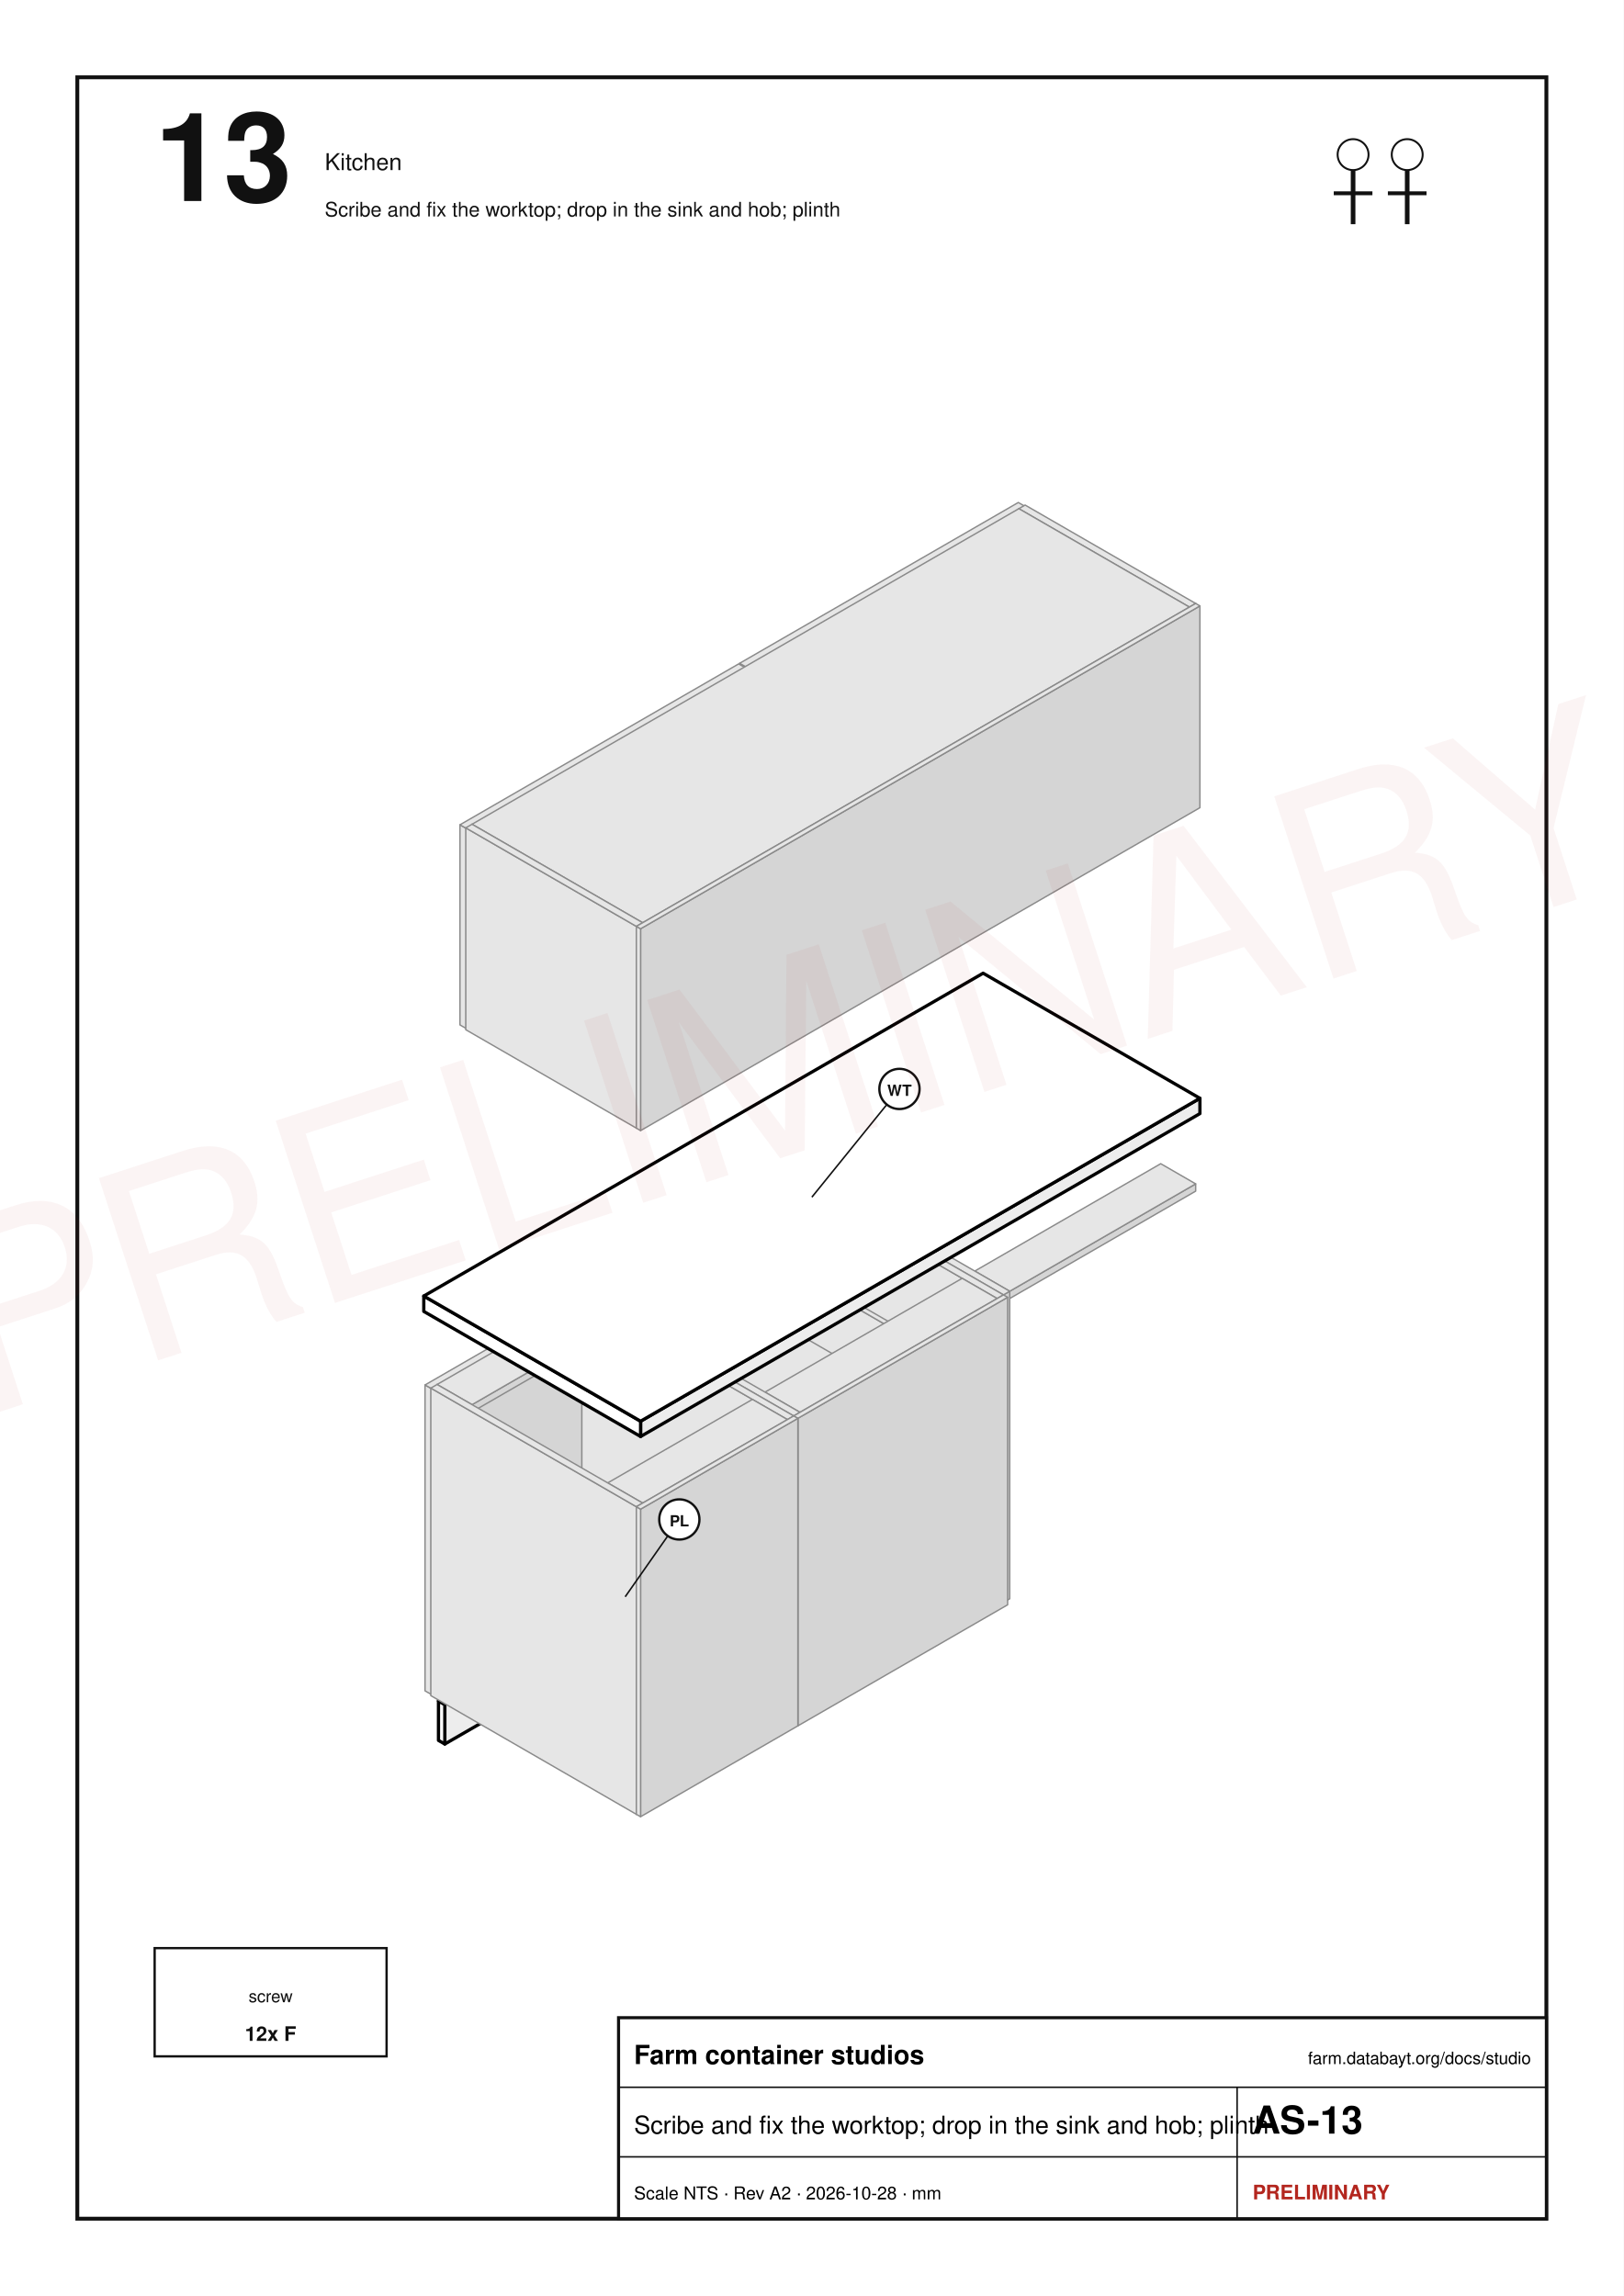
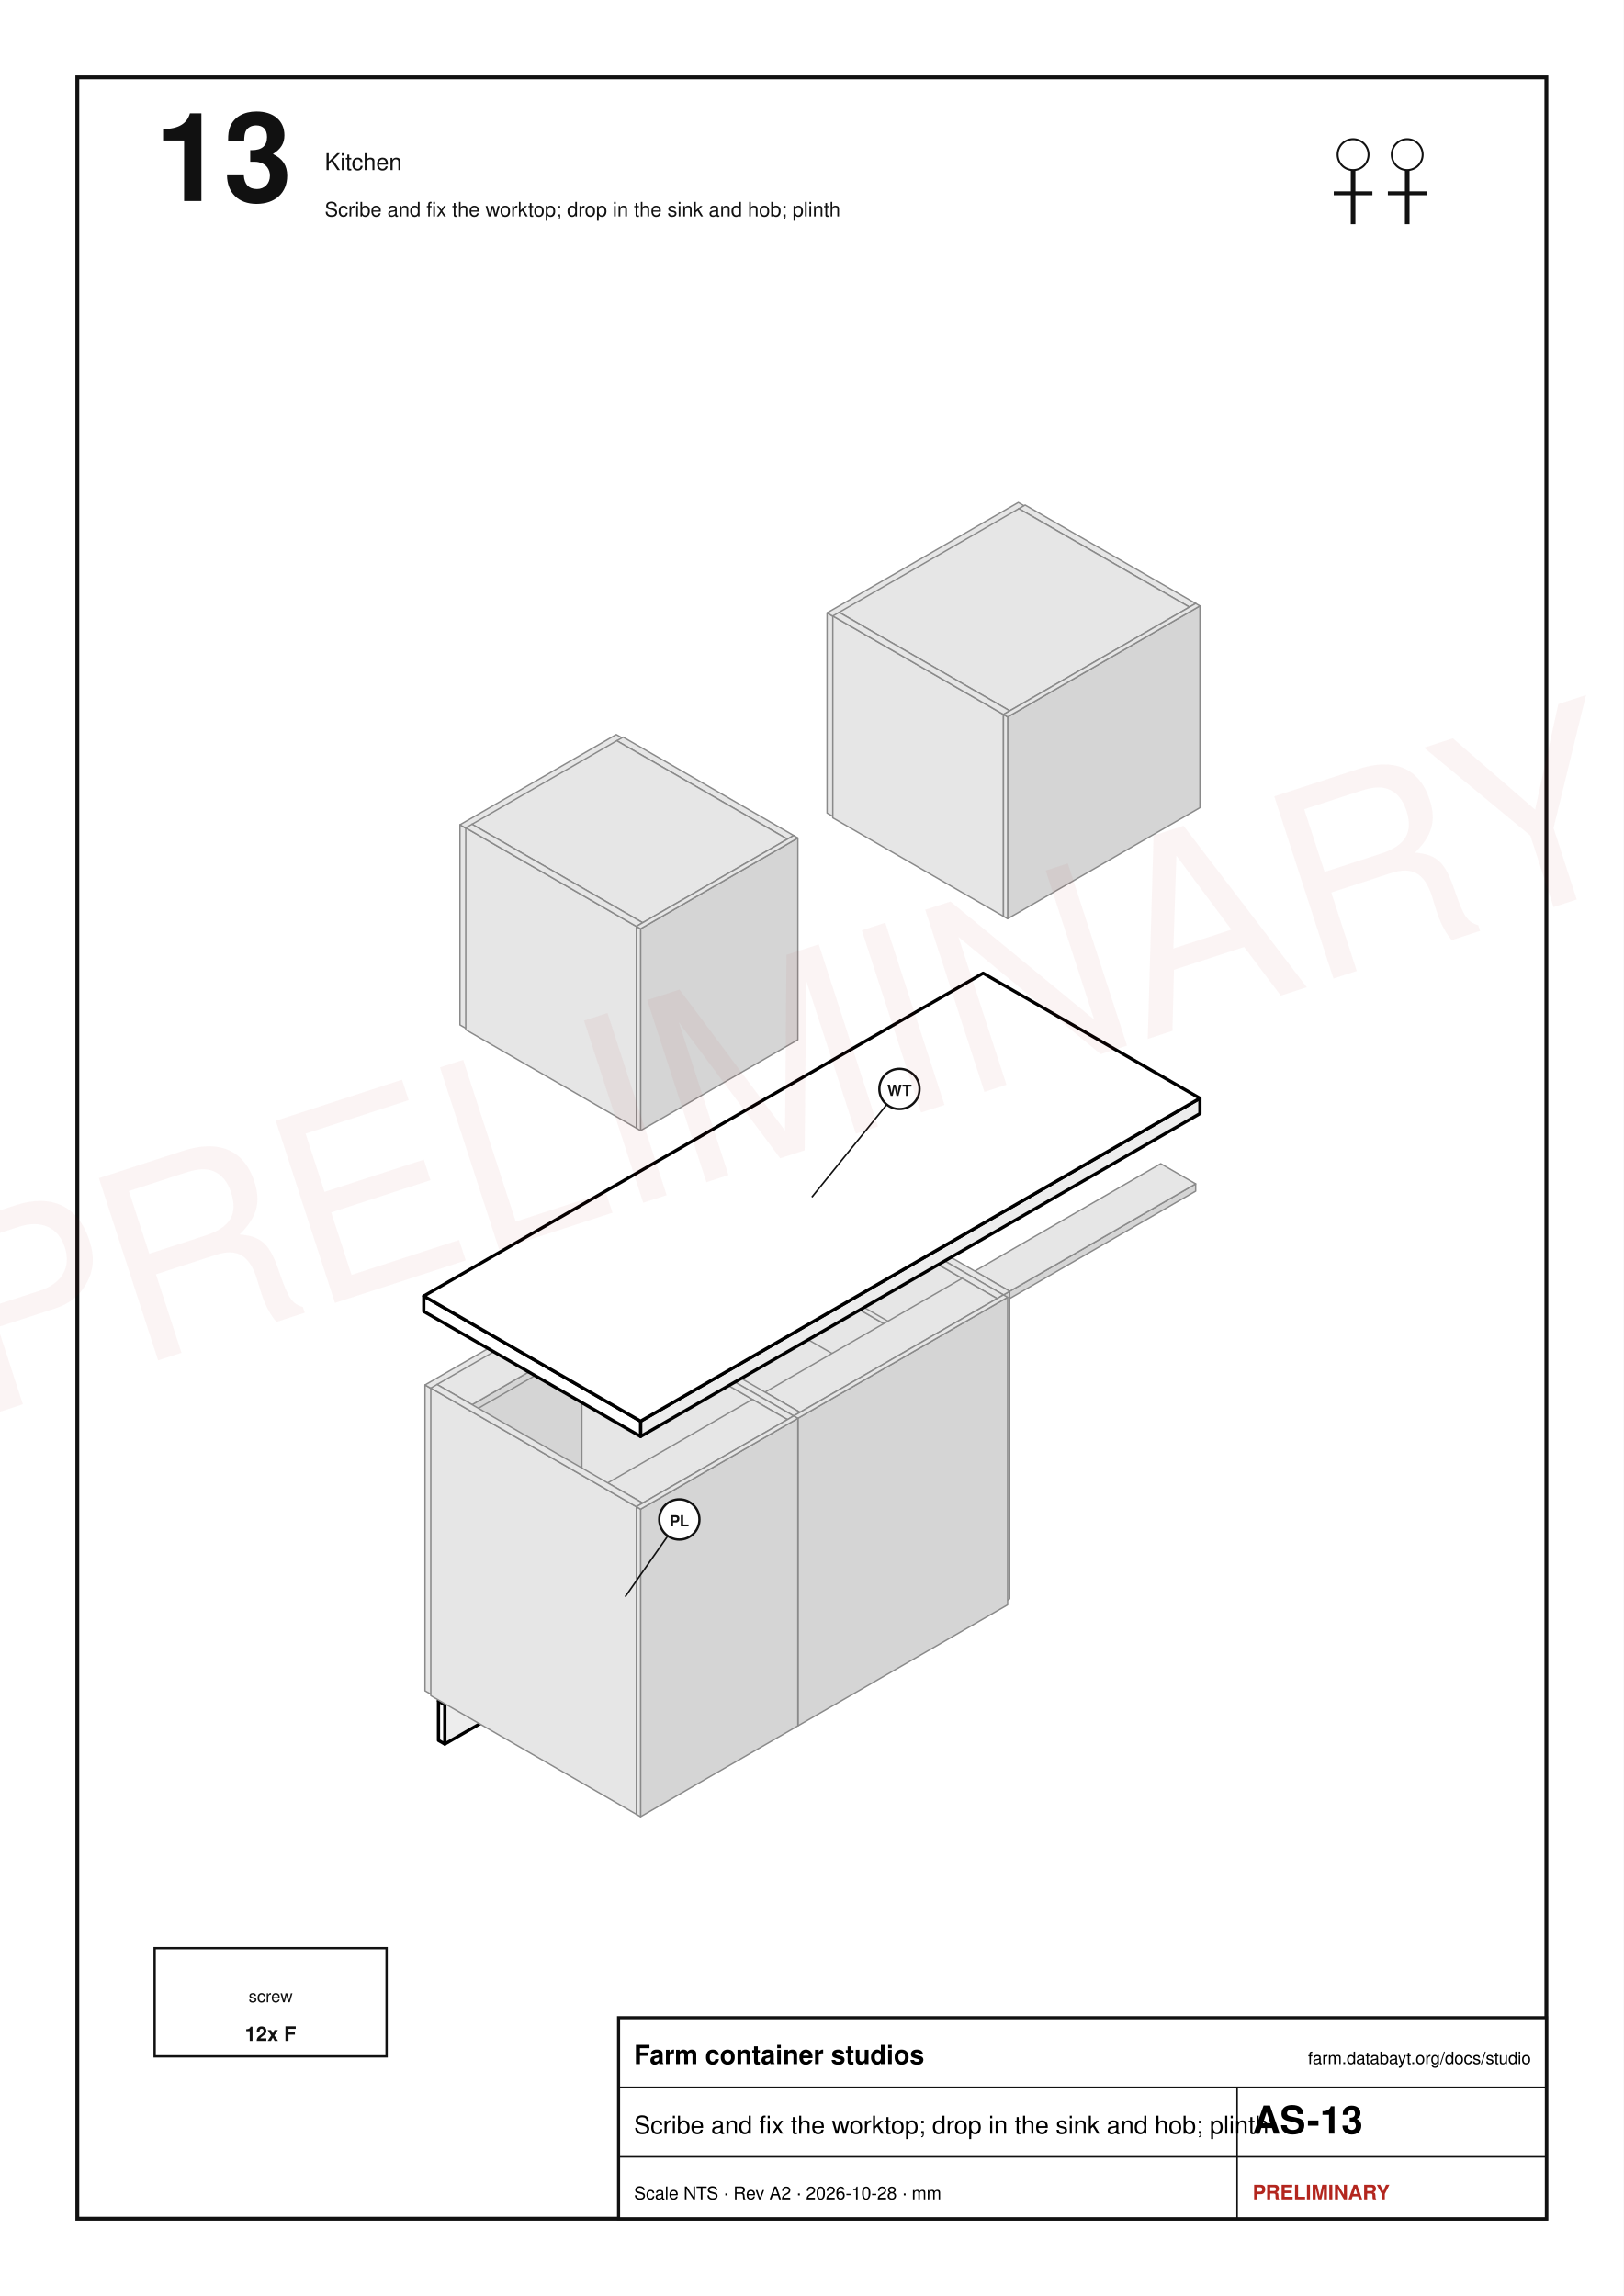
<svg xmlns="http://www.w3.org/2000/svg" width="210mm" height="297mm" viewBox="0 0 210 297" font-family="Helvetica, Arial, sans-serif">
  <rect x="0" y="0" width="210" height="297" fill="#fff" />
  <rect x="10" y="10" width="190" height="277" fill="none" stroke="#111" stroke-width="0.5" />
  <text x="20" y="26" font-size="16" text-anchor="start" font-weight="bold" fill="#111">13</text>
  <text x="42" y="22" font-size="3" text-anchor="start" font-weight="normal" fill="#111">Kitchen</text>
  <text x="42" y="28" font-size="2.6" text-anchor="start" font-weight="normal" fill="#111">Scribe and fix the worktop; drop in the sink and hob; plinth</text>
  <circle cx="175" cy="20" r="2" fill="none" stroke="#111" stroke-width="0.25" />
  <line x1="175" y1="22" x2="175" y2="29" stroke="#111" stroke-width="0.6" />
  <line x1="172.5" y1="25" x2="177.5" y2="25" stroke="#111" stroke-width="0.5" />
  <circle cx="182" cy="20" r="2" fill="none" stroke="#111" stroke-width="0.25" />
  <line x1="182" y1="22" x2="182" y2="29" stroke="#111" stroke-width="0.6" />
  <line x1="179.5" y1="25" x2="184.5" y2="25" stroke="#111" stroke-width="0.5" />
  <polygon points="103.12,191.89 76.13,207.47 76.13,187.74 103.12,172.16" fill="#d5d5d5" stroke="#8a8a8a" stroke-width="0.18" stroke-linejoin="round" />
  <polygon points="75.32,207 76.13,207.47 76.13,187.74 75.32,187.27" fill="#e6e6e6" stroke="#8a8a8a" stroke-width="0.18" stroke-linejoin="round" />
  <polygon points="102.31,171.69 103.12,172.16 76.13,187.74 75.32,187.27" fill="#e6e6e6" stroke="#8a8a8a" stroke-width="0.18" stroke-linejoin="round" />
  <polygon points="132.58,141.34 108.53,155.23 108.53,154.29 132.58,140.4" fill="#d5d5d5" stroke="#8a8a8a" stroke-width="0.18" stroke-linejoin="round" />
  <polygon points="104.01,152.62 108.53,155.23 108.53,154.29 104.01,151.68" fill="#e6e6e6" stroke="#8a8a8a" stroke-width="0.18" stroke-linejoin="round" />
  <polygon points="128.06,137.79 132.58,140.4 108.53,154.29 104.01,151.68" fill="#e6e6e6" stroke="#8a8a8a" stroke-width="0.18" stroke-linejoin="round" />
  <polygon points="103.12,172 76.13,187.58 76.13,167.85 103.12,152.26" fill="#d5d5d5" stroke="#8a8a8a" stroke-width="0.18" stroke-linejoin="round" />
  <polygon points="75.32,187.11 76.13,187.58 76.13,167.85 75.32,167.38" fill="#e6e6e6" stroke="#8a8a8a" stroke-width="0.18" stroke-linejoin="round" />
  <polygon points="102.31,151.79 103.12,152.26 76.13,167.85 75.32,167.38" fill="#e6e6e6" stroke="#8a8a8a" stroke-width="0.18" stroke-linejoin="round" />
  <polygon points="154.64,154.08 130.59,167.97 130.59,167.03 154.64,153.14" fill="#d5d5d5" stroke="#8a8a8a" stroke-width="0.18" stroke-linejoin="round" />
  <polygon points="126.07,165.36 130.59,167.97 130.59,167.03 126.07,164.42" fill="#e6e6e6" stroke="#8a8a8a" stroke-width="0.18" stroke-linejoin="round" />
  <polygon points="150.12,150.53 154.64,153.14 130.59,167.03 126.07,164.42" fill="#e6e6e6" stroke="#8a8a8a" stroke-width="0.18" stroke-linejoin="round" />
  <polygon points="130.59,206.81 129.78,207.28 129.78,167.5 130.59,167.03" fill="#d5d5d5" stroke="#8a8a8a" stroke-width="0.18" stroke-linejoin="round" />
  <polygon points="103.19,191.93 129.78,207.28 129.78,167.5 103.19,152.15" fill="#e6e6e6" stroke="#8a8a8a" stroke-width="0.18" stroke-linejoin="round" />
  <polygon points="104.01,151.68 130.59,167.03 129.78,167.5 103.19,152.15" fill="#e6e6e6" stroke="#8a8a8a" stroke-width="0.18" stroke-linejoin="round" />
  <polygon points="76,207.53 55.79,219.19 55.79,179.62 76,167.95" fill="#d5d5d5" stroke="#8a8a8a" stroke-width="0.18" stroke-linejoin="round" />
  <polygon points="54.97,218.72 55.79,219.19 55.79,179.62 54.97,179.15" fill="#e6e6e6" stroke="#8a8a8a" stroke-width="0.18" stroke-linejoin="round" />
  <polygon points="75.18,167.48 76,167.95 55.79,179.62 54.97,179.15" fill="#e6e6e6" stroke="#8a8a8a" stroke-width="0.18" stroke-linejoin="round" />
  <polygon points="105,198.19 57.53,225.6 57.53,220.49 105,193.08" fill="#ededed" stroke="#000" stroke-width="0.42" stroke-linejoin="round" />
  <polygon points="56.71,225.13 57.53,225.6 57.53,220.49 56.71,220.02" fill="#ffffff" stroke="#000" stroke-width="0.42" stroke-linejoin="round" />
  <polygon points="104.19,192.61 105,193.08 57.53,220.49 56.71,220.02" fill="#ffffff" stroke="#000" stroke-width="0.42" stroke-linejoin="round" />
  <polygon points="129.78,207.28 128.96,207.75 128.96,167.97 129.78,167.5" fill="#d5d5d5" stroke="#8a8a8a" stroke-width="0.18" stroke-linejoin="round" />
  <polygon points="102.38,192.4 128.96,207.75 128.96,167.97 102.38,152.62" fill="#e6e6e6" stroke="#8a8a8a" stroke-width="0.18" stroke-linejoin="round" />
  <polygon points="103.19,152.15 129.78,167.5 128.96,167.97 102.38,152.62" fill="#e6e6e6" stroke="#8a8a8a" stroke-width="0.18" stroke-linejoin="round" />
  <polygon points="128.96,207.75 103.46,222.47 103.46,221.53 128.96,206.81" fill="#d5d5d5" stroke="#8a8a8a" stroke-width="0.18" stroke-linejoin="round" />
  <polygon points="76.88,207.12 103.46,222.47 103.46,221.53 76.88,206.18" fill="#e6e6e6" stroke="#8a8a8a" stroke-width="0.18" stroke-linejoin="round" />
  <polygon points="102.38,191.46 128.96,206.81 103.46,221.53 76.88,206.18" fill="#e6e6e6" stroke="#8a8a8a" stroke-width="0.18" stroke-linejoin="round" />
  <polygon points="127.47,206.44 126.93,206.76 126.93,198.4 127.47,198.09" fill="#d5d5d5" stroke="#8a8a8a" stroke-width="0.18" stroke-linejoin="round" />
  <polygon points="101.34,191.98 126.93,206.76 126.93,198.4 101.34,183.63" fill="#e6e6e6" stroke="#8a8a8a" stroke-width="0.18" stroke-linejoin="round" />
  <polygon points="101.88,183.31 127.47,198.09 126.93,198.4 101.34,183.63" fill="#e6e6e6" stroke="#8a8a8a" stroke-width="0.18" stroke-linejoin="round" />
  <polygon points="126.39,206.44 103.15,219.86 103.15,219.23 126.39,205.82" fill="#d5d5d5" stroke="#8a8a8a" stroke-width="0.18" stroke-linejoin="round" />
  <polygon points="78.1,205.4 103.15,219.86 103.15,219.23 78.1,204.77" fill="#e6e6e6" stroke="#8a8a8a" stroke-width="0.18" stroke-linejoin="round" />
  <polygon points="101.34,191.35 126.39,205.82 103.15,219.23 78.1,204.77" fill="#e6e6e6" stroke="#8a8a8a" stroke-width="0.18" stroke-linejoin="round" />
  <polygon points="127.47,186.55 126.93,186.86 126.93,178.51 127.47,178.2" fill="#d5d5d5" stroke="#8a8a8a" stroke-width="0.18" stroke-linejoin="round" />
  <polygon points="101.34,172.09 126.93,186.86 126.93,178.51 101.34,163.74" fill="#e6e6e6" stroke="#8a8a8a" stroke-width="0.18" stroke-linejoin="round" />
  <polygon points="101.88,163.42 127.47,178.2 126.93,178.51 101.34,163.74" fill="#e6e6e6" stroke="#8a8a8a" stroke-width="0.18" stroke-linejoin="round" />
  <polygon points="126.39,186.55 103.15,199.97 103.15,199.34 126.39,185.93" fill="#d5d5d5" stroke="#8a8a8a" stroke-width="0.18" stroke-linejoin="round" />
  <polygon points="78.1,185.51 103.15,199.97 103.15,199.34 78.1,184.88" fill="#e6e6e6" stroke="#8a8a8a" stroke-width="0.18" stroke-linejoin="round" />
  <polygon points="101.34,171.46 126.39,185.93 103.15,199.34 78.1,184.88" fill="#e6e6e6" stroke="#8a8a8a" stroke-width="0.18" stroke-linejoin="round" />
  <polygon points="126.93,206.76 103.69,220.17 103.69,211.82 126.93,198.4" fill="#d5d5d5" stroke="#8a8a8a" stroke-width="0.18" stroke-linejoin="round" />
  <polygon points="103.15,219.86 103.69,220.17 103.69,211.82 103.15,211.51" fill="#e6e6e6" stroke="#8a8a8a" stroke-width="0.18" stroke-linejoin="round" />
  <polygon points="126.39,198.09 126.93,198.4 103.69,211.82 103.15,211.51" fill="#e6e6e6" stroke="#8a8a8a" stroke-width="0.18" stroke-linejoin="round" />
  <polygon points="106.9,156.17 81.4,170.89 81.4,169.95 106.9,155.23" fill="#d5d5d5" stroke="#8a8a8a" stroke-width="0.18" stroke-linejoin="round" />
  <polygon points="76.88,168.28 81.4,170.89 81.4,169.95 76.88,167.34" fill="#e6e6e6" stroke="#8a8a8a" stroke-width="0.18" stroke-linejoin="round" />
  <polygon points="102.38,152.62 106.9,155.23 81.4,169.95 76.88,167.34" fill="#e6e6e6" stroke="#8a8a8a" stroke-width="0.18" stroke-linejoin="round" />
  <polygon points="126.93,186.86 103.69,200.28 103.69,191.93 126.93,178.51" fill="#d5d5d5" stroke="#8a8a8a" stroke-width="0.18" stroke-linejoin="round" />
  <polygon points="103.15,199.97 103.69,200.28 103.69,191.93 103.15,191.62" fill="#e6e6e6" stroke="#8a8a8a" stroke-width="0.18" stroke-linejoin="round" />
  <polygon points="126.39,178.2 126.93,178.51 103.69,191.93 103.15,191.62" fill="#e6e6e6" stroke="#8a8a8a" stroke-width="0.18" stroke-linejoin="round" />
  <polygon points="103.69,220.17 103.15,220.49 103.15,212.13 103.69,211.82" fill="#d5d5d5" stroke="#8a8a8a" stroke-width="0.18" stroke-linejoin="round" />
  <polygon points="77.56,205.71 103.15,220.49 103.15,212.13 77.56,197.36" fill="#e6e6e6" stroke="#8a8a8a" stroke-width="0.18" stroke-linejoin="round" />
  <polygon points="78.1,197.05 103.69,211.82 103.15,212.13 77.56,197.36" fill="#e6e6e6" stroke="#8a8a8a" stroke-width="0.18" stroke-linejoin="round" />
  <polygon points="103.69,200.28 103.15,200.6 103.15,192.24 103.69,191.93" fill="#d5d5d5" stroke="#8a8a8a" stroke-width="0.18" stroke-linejoin="round" />
  <polygon points="77.56,185.82 103.15,200.6 103.15,192.24 77.56,177.47" fill="#e6e6e6" stroke="#8a8a8a" stroke-width="0.18" stroke-linejoin="round" />
  <polygon points="78.1,177.15 103.69,191.93 103.15,192.24 77.56,177.47" fill="#e6e6e6" stroke="#8a8a8a" stroke-width="0.18" stroke-linejoin="round" />
  <polygon points="128.96,168.91 103.46,183.63 103.46,182.69 128.96,167.97" fill="#d5d5d5" stroke="#8a8a8a" stroke-width="0.18" stroke-linejoin="round" />
  <polygon points="98.94,181.02 103.46,183.63 103.46,182.69 98.94,180.08" fill="#e6e6e6" stroke="#8a8a8a" stroke-width="0.18" stroke-linejoin="round" />
  <polygon points="124.44,165.36 128.96,167.97 103.46,182.69 98.94,180.08" fill="#e6e6e6" stroke="#8a8a8a" stroke-width="0.18" stroke-linejoin="round" />
  <polygon points="103.46,222.47 102.65,222.94 102.65,183.16 103.46,182.69" fill="#d5d5d5" stroke="#8a8a8a" stroke-width="0.18" stroke-linejoin="round" />
  <polygon points="76.06,207.59 102.65,222.94 102.65,183.16 76.06,167.81" fill="#e6e6e6" stroke="#8a8a8a" stroke-width="0.18" stroke-linejoin="round" />
  <polygon points="76.88,167.34 103.46,182.69 102.65,183.16 76.06,167.81" fill="#e6e6e6" stroke="#8a8a8a" stroke-width="0.18" stroke-linejoin="round" />
  <polygon points="130.32,207.59 103.19,223.25 103.19,183.47 130.32,167.81" fill="#d5d5d5" stroke="#8a8a8a" stroke-width="0.18" stroke-linejoin="round" />
  <polygon points="102.65,222.94 103.19,223.25 103.19,183.47 102.65,183.16" fill="#e6e6e6" stroke="#8a8a8a" stroke-width="0.18" stroke-linejoin="round" />
  <polygon points="129.78,167.5 130.32,167.81 103.19,183.47 102.65,183.16" fill="#e6e6e6" stroke="#8a8a8a" stroke-width="0.18" stroke-linejoin="round" />
  <polygon points="102.65,222.94 101.84,223.41 101.84,183.63 102.65,183.16" fill="#d5d5d5" stroke="#8a8a8a" stroke-width="0.18" stroke-linejoin="round" />
  <polygon points="75.25,208.06 101.84,223.41 101.84,183.63 75.25,168.28" fill="#e6e6e6" stroke="#8a8a8a" stroke-width="0.18" stroke-linejoin="round" />
  <polygon points="76.06,167.81 102.65,183.16 101.84,183.63 75.25,168.28" fill="#e6e6e6" stroke="#8a8a8a" stroke-width="0.18" stroke-linejoin="round" />
  <polygon points="101.84,223.41 83.12,234.22 83.12,233.28 101.84,222.47" fill="#d5d5d5" stroke="#8a8a8a" stroke-width="0.18" stroke-linejoin="round" />
  <polygon points="56.53,218.87 83.12,234.22 83.12,233.28 56.53,217.93" fill="#e6e6e6" stroke="#8a8a8a" stroke-width="0.18" stroke-linejoin="round" />
  <polygon points="75.25,207.12 101.84,222.47 83.12,233.28 56.53,217.93" fill="#e6e6e6" stroke="#8a8a8a" stroke-width="0.18" stroke-linejoin="round" />
  <polygon points="79.77,171.83 61.05,182.64 61.05,181.7 79.77,170.89" fill="#d5d5d5" stroke="#8a8a8a" stroke-width="0.18" stroke-linejoin="round" />
  <polygon points="56.53,180.03 61.05,182.64 61.05,181.7 56.53,179.09" fill="#e6e6e6" stroke="#8a8a8a" stroke-width="0.18" stroke-linejoin="round" />
  <polygon points="75.25,168.28 79.77,170.89 61.05,181.7 56.53,179.09" fill="#e6e6e6" stroke="#8a8a8a" stroke-width="0.18" stroke-linejoin="round" />
-   <polygon points="132.51,91.36 96.48,112.17 96.48,86.27 132.51,65.47" fill="#d5d5d5" stroke="#8a8a8a" stroke-width="0.18" stroke-linejoin="round" />
-   <polygon points="95.66,111.7 96.48,112.17 96.48,86.27 95.66,85.8" fill="#e6e6e6" stroke="#8a8a8a" stroke-width="0.18" stroke-linejoin="round" />
-   <polygon points="131.7,65 132.51,65.47 96.48,86.27 95.66,85.8" fill="#e6e6e6" stroke="#8a8a8a" stroke-width="0.18" stroke-linejoin="round" />
+   <polygon points="132.51,91.36 107.78,105.64 107.78,79.75 132.51,65.47" fill="#d5d5d5" stroke="#8a8a8a" stroke-width="0.18" stroke-linejoin="round" />
+   <polygon points="106.97,105.17 107.78,105.64 107.78,79.75 106.97,79.28" fill="#e6e6e6" stroke="#8a8a8a" stroke-width="0.18" stroke-linejoin="round" />
+   <polygon points="131.7,65 132.51,65.47 107.78,79.75 106.97,79.28" fill="#e6e6e6" stroke="#8a8a8a" stroke-width="0.18" stroke-linejoin="round" />
  <polygon points="154.64,104.17 153.83,104.64 153.83,78.53 154.64,78.06" fill="#d5d5d5" stroke="#8a8a8a" stroke-width="0.18" stroke-linejoin="round" />
  <polygon points="131.77,91.9 153.83,104.64 153.83,78.53 131.77,65.8" fill="#e6e6e6" stroke="#8a8a8a" stroke-width="0.18" stroke-linejoin="round" />
  <polygon points="132.58,65.33 154.64,78.06 153.83,78.53 131.77,65.8" fill="#e6e6e6" stroke="#8a8a8a" stroke-width="0.18" stroke-linejoin="round" />
+   <polygon points="153.83,104.64 130.59,118.06 130.59,117.12 153.83,103.7" fill="#d5d5d5" stroke="#8a8a8a" stroke-width="0.18" stroke-linejoin="round" />
+   <polygon points="108.53,105.32 130.59,118.06 130.59,117.12 108.53,104.38" fill="#e6e6e6" stroke="#8a8a8a" stroke-width="0.18" stroke-linejoin="round" />
+   <polygon points="131.77,90.96 153.83,103.7 130.59,117.12 108.53,104.38" fill="#e6e6e6" stroke="#8a8a8a" stroke-width="0.18" stroke-linejoin="round" />
  <polygon points="101.84,184.57 83.12,195.37 83.12,194.43 101.84,183.63" fill="#d5d5d5" stroke="#8a8a8a" stroke-width="0.18" stroke-linejoin="round" />
  <polygon points="78.6,192.76 83.12,195.37 83.12,194.43 78.6,191.82" fill="#e6e6e6" stroke="#8a8a8a" stroke-width="0.18" stroke-linejoin="round" />
  <polygon points="97.31,181.02 101.84,183.63 83.12,194.43 78.6,191.82" fill="#e6e6e6" stroke="#8a8a8a" stroke-width="0.18" stroke-linejoin="round" />
  <polygon points="83.12,234.22 82.3,234.69 82.3,194.9 83.12,194.43" fill="#d5d5d5" stroke="#8a8a8a" stroke-width="0.18" stroke-linejoin="round" />
  <polygon points="55.72,219.34 82.3,234.69 82.3,194.9 55.72,179.56" fill="#e6e6e6" stroke="#8a8a8a" stroke-width="0.18" stroke-linejoin="round" />
  <polygon points="56.53,179.09 83.12,194.43 82.3,194.9 55.72,179.56" fill="#e6e6e6" stroke="#8a8a8a" stroke-width="0.18" stroke-linejoin="round" />
  <polygon points="103.19,223.25 82.85,235 82.85,195.22 103.19,183.47" fill="#d5d5d5" stroke="#8a8a8a" stroke-width="0.18" stroke-linejoin="round" />
  <polygon points="82.3,234.69 82.85,235 82.85,195.22 82.3,194.9" fill="#e6e6e6" stroke="#8a8a8a" stroke-width="0.18" stroke-linejoin="round" />
  <polygon points="102.65,183.16 103.19,183.47 82.85,195.22 82.3,194.9" fill="#e6e6e6" stroke="#8a8a8a" stroke-width="0.18" stroke-linejoin="round" />
  <polygon points="155.19,144.05 82.85,185.82 82.85,183.84 155.19,142.07" fill="#ededed" stroke="#000" stroke-width="0.42" stroke-linejoin="round" />
  <polygon points="54.81,169.64 82.85,185.82 82.85,183.84 54.81,167.65" fill="#ffffff" stroke="#000" stroke-width="0.42" stroke-linejoin="round" />
  <polygon points="127.15,125.89 155.19,142.07 82.85,183.84 54.81,167.65" fill="#ffffff" stroke="#000" stroke-width="0.42" stroke-linejoin="round" />
-   <polygon points="96.34,112.25 60.31,133.05 60.31,107.16 96.34,86.35" fill="#d5d5d5" stroke="#8a8a8a" stroke-width="0.18" stroke-linejoin="round" />
+   <polygon points="153.83,79.47 130.59,92.89 130.59,91.95 153.83,78.53" fill="#d5d5d5" stroke="#8a8a8a" stroke-width="0.18" stroke-linejoin="round" />
+   <polygon points="108.53,80.15 130.59,92.89 130.59,91.95 108.53,79.21" fill="#e6e6e6" stroke="#8a8a8a" stroke-width="0.18" stroke-linejoin="round" />
+   <polygon points="131.77,65.8 153.83,78.53 130.59,91.95 108.53,79.21" fill="#e6e6e6" stroke="#8a8a8a" stroke-width="0.18" stroke-linejoin="round" />
+   <polygon points="130.59,118.06 129.78,118.53 129.78,92.42 130.59,91.95" fill="#d5d5d5" stroke="#8a8a8a" stroke-width="0.18" stroke-linejoin="round" />
+   <polygon points="107.71,105.79 129.78,118.53 129.78,92.42 107.71,79.68" fill="#e6e6e6" stroke="#8a8a8a" stroke-width="0.18" stroke-linejoin="round" />
+   <polygon points="108.53,79.21 130.59,91.95 129.78,92.42 107.71,79.68" fill="#e6e6e6" stroke="#8a8a8a" stroke-width="0.18" stroke-linejoin="round" />
+   <polygon points="155.19,104.48 130.32,118.84 130.32,92.74 155.19,78.38" fill="#d5d5d5" stroke="#8a8a8a" stroke-width="0.18" stroke-linejoin="round" />
+   <polygon points="129.78,118.53 130.32,118.84 130.32,92.74 129.78,92.42" fill="#e6e6e6" stroke="#8a8a8a" stroke-width="0.18" stroke-linejoin="round" />
+   <polygon points="154.64,78.06 155.19,78.38 130.32,92.74 129.78,92.42" fill="#e6e6e6" stroke="#8a8a8a" stroke-width="0.18" stroke-linejoin="round" />
+   <polygon points="80.52,121.38 60.31,133.05 60.31,107.16 80.52,95.49" fill="#d5d5d5" stroke="#8a8a8a" stroke-width="0.18" stroke-linejoin="round" />
  <polygon points="59.49,132.58 60.31,133.05 60.31,107.16 59.49,106.69" fill="#e6e6e6" stroke="#8a8a8a" stroke-width="0.18" stroke-linejoin="round" />
-   <polygon points="95.53,85.88 96.34,86.35 60.31,107.16 59.49,106.69" fill="#e6e6e6" stroke="#8a8a8a" stroke-width="0.18" stroke-linejoin="round" />
-   <polygon points="153.83,104.64 83.12,145.46 83.12,144.52 153.83,103.7" fill="#d5d5d5" stroke="#8a8a8a" stroke-width="0.18" stroke-linejoin="round" />
+   <polygon points="79.7,95.02 80.52,95.49 60.31,107.16 59.49,106.69" fill="#e6e6e6" stroke="#8a8a8a" stroke-width="0.18" stroke-linejoin="round" />
+   <polygon points="102.65,134.19 101.84,134.66 101.84,108.55 102.65,108.08" fill="#d5d5d5" stroke="#8a8a8a" stroke-width="0.18" stroke-linejoin="round" />
+   <polygon points="79.77,121.92 101.84,134.66 101.84,108.55 79.77,95.82" fill="#e6e6e6" stroke="#8a8a8a" stroke-width="0.18" stroke-linejoin="round" />
+   <polygon points="80.59,95.35 102.65,108.08 101.84,108.55 79.77,95.82" fill="#e6e6e6" stroke="#8a8a8a" stroke-width="0.18" stroke-linejoin="round" />
+   <polygon points="101.84,134.66 83.12,145.46 83.12,144.52 101.84,133.72" fill="#d5d5d5" stroke="#8a8a8a" stroke-width="0.18" stroke-linejoin="round" />
  <polygon points="61.05,132.73 83.12,145.46 83.12,144.52 61.05,131.79" fill="#e6e6e6" stroke="#8a8a8a" stroke-width="0.18" stroke-linejoin="round" />
-   <polygon points="131.77,90.96 153.83,103.7 83.12,144.52 61.05,131.79" fill="#e6e6e6" stroke="#8a8a8a" stroke-width="0.18" stroke-linejoin="round" />
-   <polygon points="153.83,79.47 83.12,120.3 83.12,119.36 153.83,78.53" fill="#d5d5d5" stroke="#8a8a8a" stroke-width="0.18" stroke-linejoin="round" />
+   <polygon points="79.77,120.98 101.84,133.72 83.12,144.52 61.05,131.79" fill="#e6e6e6" stroke="#8a8a8a" stroke-width="0.18" stroke-linejoin="round" />
+   <polygon points="101.84,109.49 83.12,120.3 83.12,119.36 101.84,108.55" fill="#d5d5d5" stroke="#8a8a8a" stroke-width="0.18" stroke-linejoin="round" />
  <polygon points="61.05,107.56 83.12,120.3 83.12,119.36 61.05,106.62" fill="#e6e6e6" stroke="#8a8a8a" stroke-width="0.18" stroke-linejoin="round" />
-   <polygon points="131.77,65.8 153.83,78.53 83.12,119.36 61.05,106.62" fill="#e6e6e6" stroke="#8a8a8a" stroke-width="0.18" stroke-linejoin="round" />
+   <polygon points="79.77,95.82 101.84,108.55 83.12,119.36 61.05,106.62" fill="#e6e6e6" stroke="#8a8a8a" stroke-width="0.18" stroke-linejoin="round" />
  <polygon points="83.12,145.46 82.3,145.93 82.3,119.83 83.12,119.36" fill="#d5d5d5" stroke="#8a8a8a" stroke-width="0.18" stroke-linejoin="round" />
  <polygon points="60.24,133.2 82.3,145.93 82.3,119.83 60.24,107.09" fill="#e6e6e6" stroke="#8a8a8a" stroke-width="0.18" stroke-linejoin="round" />
  <polygon points="61.05,106.62 83.12,119.36 82.3,119.83 60.24,107.09" fill="#e6e6e6" stroke="#8a8a8a" stroke-width="0.18" stroke-linejoin="round" />
-   <polygon points="155.19,104.48 82.85,146.25 82.85,120.14 155.19,78.38" fill="#d5d5d5" stroke="#8a8a8a" stroke-width="0.18" stroke-linejoin="round" />
+   <polygon points="103.19,134.5 82.85,146.25 82.85,120.14 103.19,108.4" fill="#d5d5d5" stroke="#8a8a8a" stroke-width="0.18" stroke-linejoin="round" />
  <polygon points="82.3,145.93 82.85,146.25 82.85,120.14 82.3,119.83" fill="#e6e6e6" stroke="#8a8a8a" stroke-width="0.18" stroke-linejoin="round" />
-   <polygon points="154.64,78.06 155.19,78.38 82.85,120.14 82.3,119.83" fill="#e6e6e6" stroke="#8a8a8a" stroke-width="0.18" stroke-linejoin="round" />
+   <polygon points="102.65,108.08 103.19,108.4 82.85,120.14 82.3,119.83" fill="#e6e6e6" stroke="#8a8a8a" stroke-width="0.18" stroke-linejoin="round" />
  <line x1="80.86" y1="206.55" x2="87.86" y2="196.55" stroke="#111" stroke-width="0.2" />
  <circle cx="87.86" cy="196.55" r="2.6" fill="#fff" stroke="#111" stroke-width="0.3" />
  <text x="87.86" y="197.45" font-size="2" text-anchor="middle" font-weight="bold" fill="#111">PL</text>
  <line x1="105" y1="154.86" x2="116.33" y2="140.86" stroke="#111" stroke-width="0.2" />
  <circle cx="116.33" cy="140.86" r="2.6" fill="#fff" stroke="#111" stroke-width="0.3" />
  <text x="116.33" y="141.76" font-size="2" text-anchor="middle" font-weight="bold" fill="#111">WT</text>
  <rect x="20" y="252" width="30" height="14" fill="#fff" stroke="#111" stroke-width="0.3" />
  <text x="35" y="259" font-size="2.2" text-anchor="middle" font-weight="normal" fill="#111">screw</text>
  <text x="35" y="264" font-size="2.6" text-anchor="middle" font-weight="bold" fill="#111">12x  F</text>
  <rect x="80" y="261" width="120" height="26" fill="#fff" stroke="#111" stroke-width="0.4" />
  <line x1="80" y1="270" x2="200" y2="270" stroke="#111" stroke-width="0.2" />
  <line x1="80" y1="279" x2="200" y2="279" stroke="#111" stroke-width="0.2" />
  <line x1="160" y1="270" x2="160" y2="287" stroke="#111" stroke-width="0.2" />
  <text x="82" y="267" font-size="3.4" font-weight="bold">Farm container studios</text>
  <text x="198" y="267" font-size="2.2" text-anchor="end">farm.databayt.org/docs/studio</text>
  <text x="82" y="276" font-size="3.2">Scribe and fix the worktop; drop in the sink and hob; plinth</text>
  <text x="162" y="276" font-size="5" font-weight="bold">AS-13</text>
  <text x="82" y="284.5" font-size="2.3">Scale NTS · Rev A2 · 2026-10-28 · mm</text>
  <text x="162" y="284.5" font-size="2.6" font-weight="bold" fill="#b3261e">PRELIMINARY</text>
  <text x="105.0" y="148.5" font-size="34" fill="#b3261e" fill-opacity="0.05" text-anchor="middle" transform="rotate(-18 105.0 148.5)">PRELIMINARY</text>
</svg>
